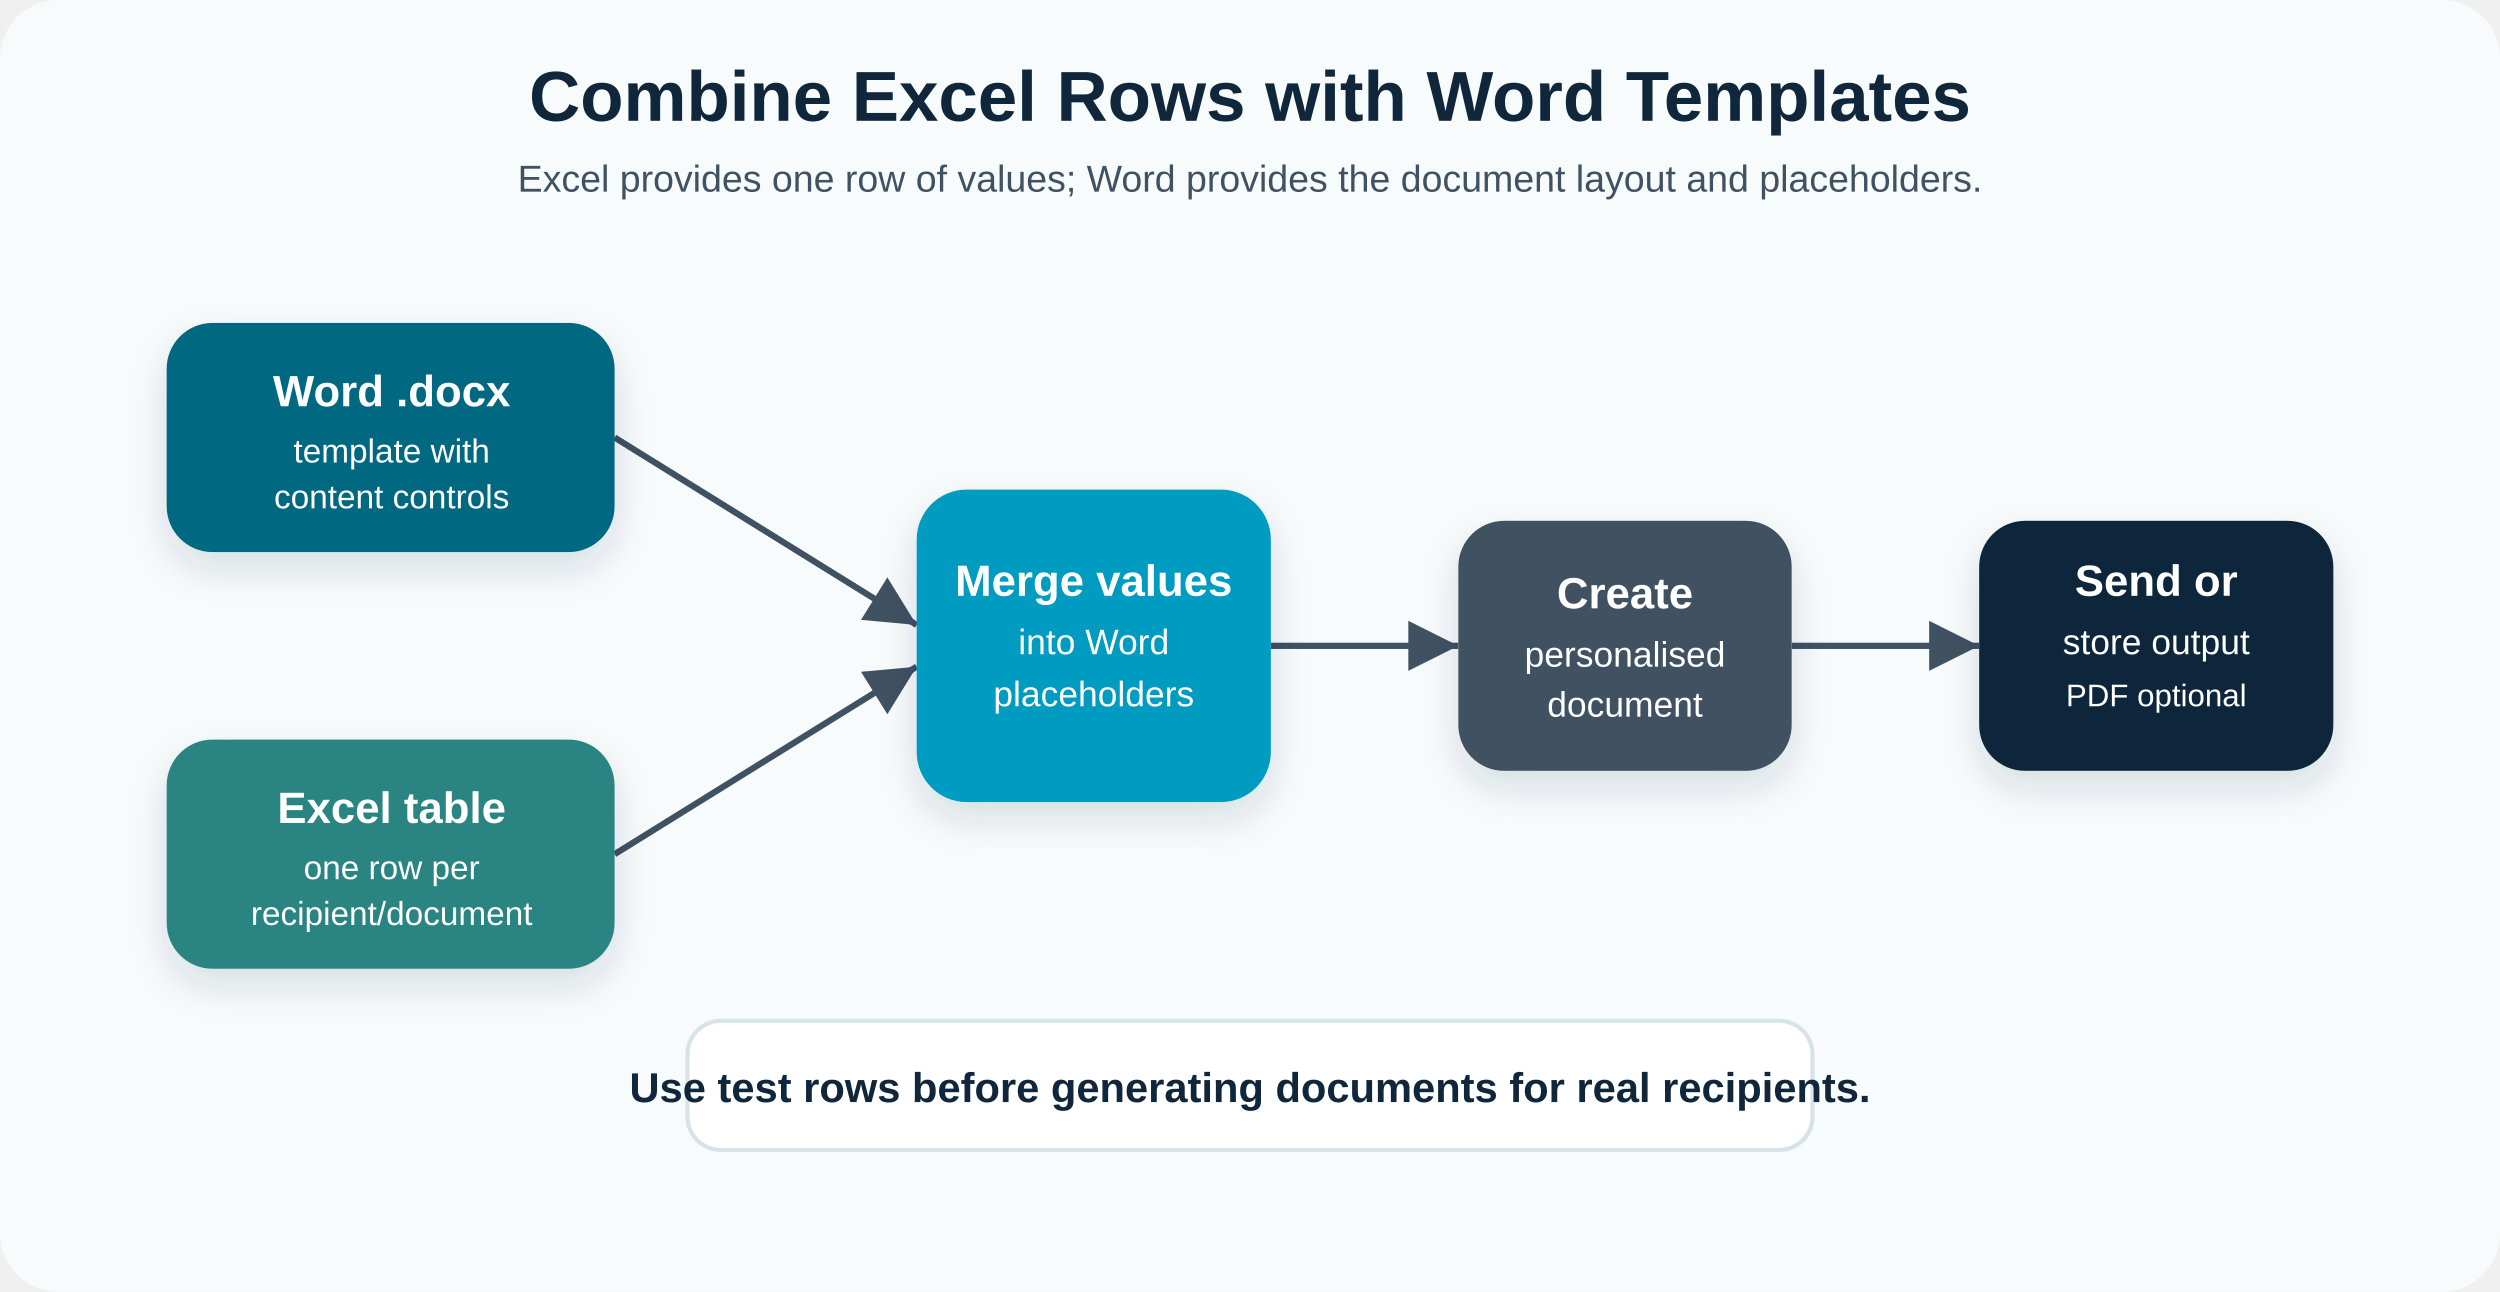
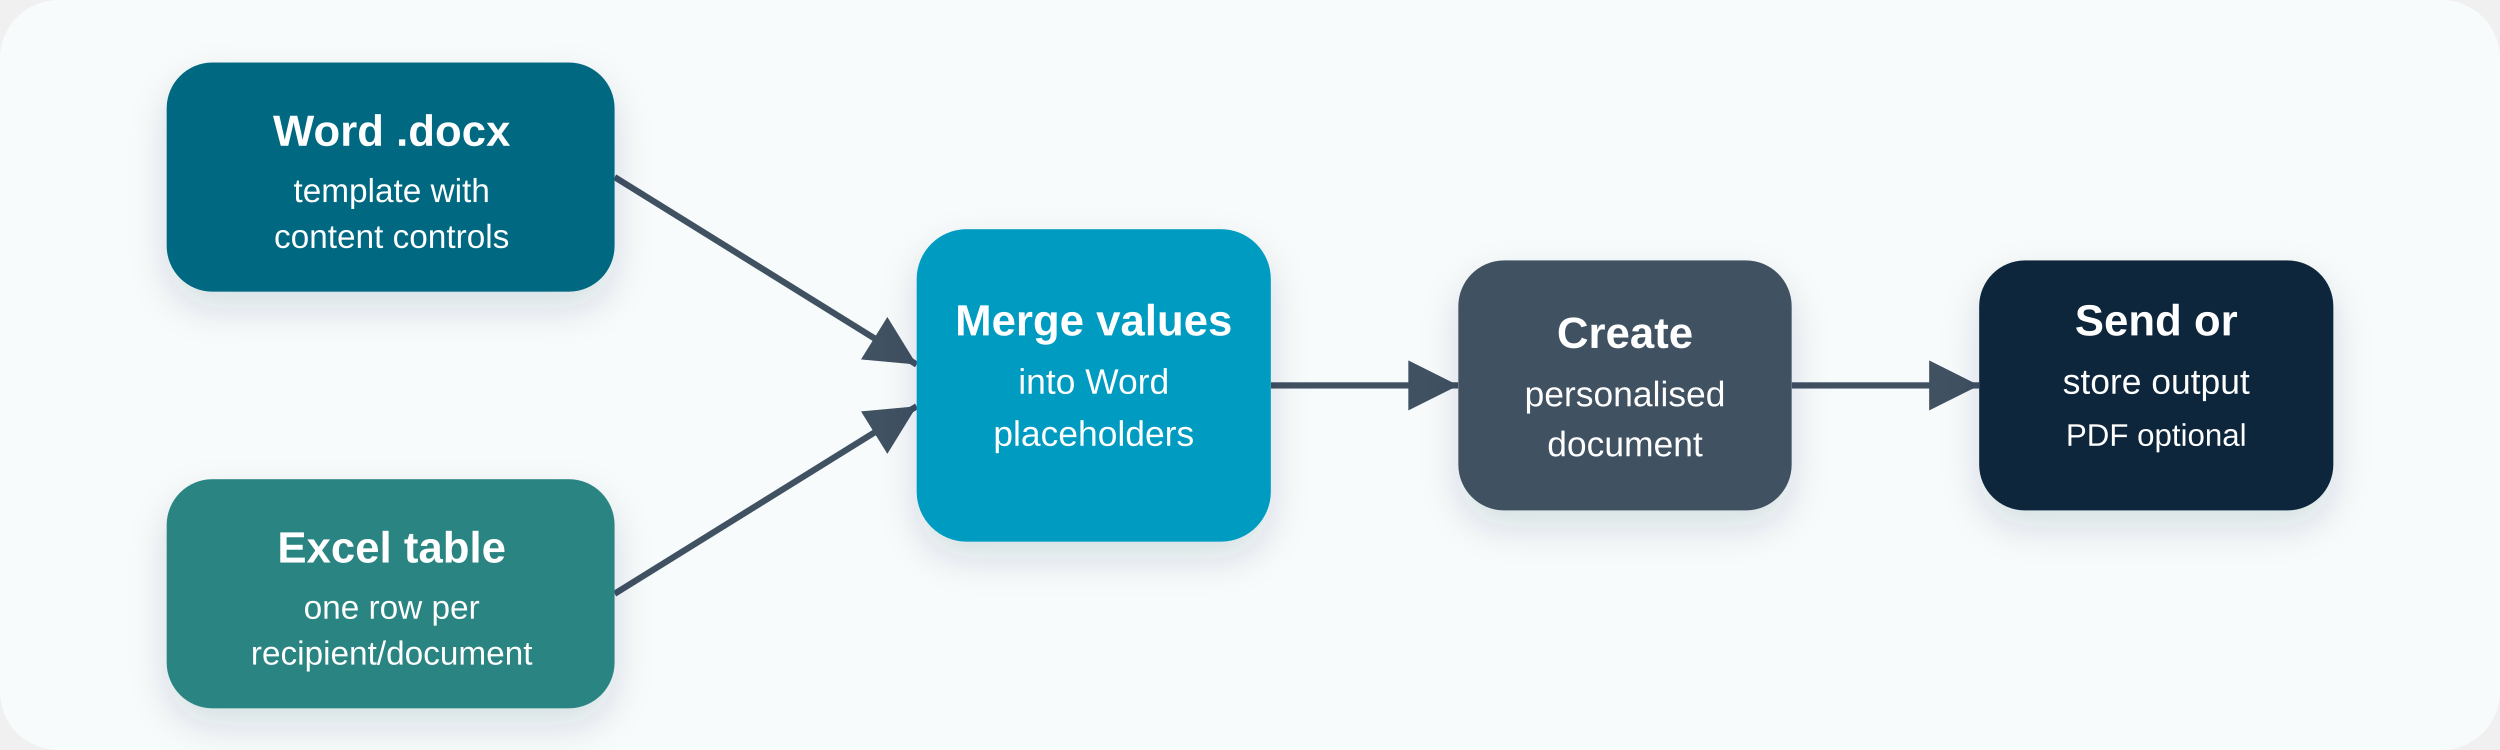
- <svg xmlns="http://www.w3.org/2000/svg" width="1200" height="620" viewBox="0 0 1200 620" role="img" aria-labelledby="title desc">
+ <svg xmlns="http://www.w3.org/2000/svg" width="1200" height="360" viewBox="0 125 1200 360" role="img" aria-labelledby="title desc">
  <defs>
    <filter id="shadow" x="-10%" y="-20%" width="120%" height="140%">
      <feDropShadow dx="0" dy="8" stdDeviation="9" flood-color="#10263b" flood-opacity="0.14" />
    </filter>
    <marker id="arrow" markerWidth="12" markerHeight="12" refX="10" refY="6" orient="auto">
      <path d="M2 2 L10 6 L2 10 Z" fill="#405162" />
    </marker>
  </defs>
-   <rect width="1200" height="620" rx="28" fill="#f7fbfc" />
-   <text x="600" y="58" text-anchor="middle" font-family="Arial, sans-serif" font-size="34" font-weight="700" fill="#10263b">Combine Excel Rows with Word Templates</text>
-   <text x="600" y="92" text-anchor="middle" font-family="Arial, sans-serif" font-size="18" fill="#405162">Excel provides one row of values; Word provides the document layout and placeholders.</text>
+   <rect y="125" width="1200" height="360" rx="28" fill="#f7fbfc" />
  <g stroke="#405162" stroke-width="3" fill="none" marker-end="url(#arrow)">
    <path d="M295 210 L440 300" />
    <path d="M295 410 L440 320" />
    <path d="M610 310 L700 310" />
    <path d="M860 310 L950 310" />
  </g>
  <g font-family="Arial, sans-serif" text-anchor="middle" filter="url(#shadow)">
    <rect x="80" y="155" width="215" height="110" rx="22" fill="#006781" />
    <rect x="80" y="355" width="215" height="110" rx="22" fill="#298582" />
    <rect x="440" y="235" width="170" height="150" rx="24" fill="#009bc1" />
    <rect x="700" y="250" width="160" height="120" rx="22" fill="#405162" />
    <rect x="950" y="250" width="170" height="120" rx="22" fill="#10263b" />
  </g>
  <g font-family="Arial, sans-serif" text-anchor="middle" fill="#fff">
    <text x="188" y="195" font-size="21" font-weight="700">Word .docx</text>
    <text x="188" y="222" font-size="16">template with</text>
    <text x="188" y="244" font-size="16">content controls</text>
    <text x="188" y="395" font-size="21" font-weight="700">Excel table</text>
    <text x="188" y="422" font-size="16">one row per</text>
    <text x="188" y="444" font-size="16">recipient/document</text>
    <text x="525" y="286" font-size="21" font-weight="700">Merge values</text>
    <text x="525" y="314" font-size="17">into Word</text>
    <text x="525" y="339" font-size="17">placeholders</text>
    <text x="780" y="292" font-size="21" font-weight="700">Create</text>
    <text x="780" y="320" font-size="17">personalised</text>
    <text x="780" y="344" font-size="17">document</text>
    <text x="1035" y="286" font-size="21" font-weight="700">Send or</text>
    <text x="1035" y="314" font-size="17">store output</text>
    <text x="1035" y="339" font-size="15">PDF optional</text>
  </g>
-   <rect x="330" y="490" width="540" height="62" rx="16" fill="#fff" stroke="#d8e3e8" stroke-width="2" />
-   <text x="600" y="529" text-anchor="middle" font-family="Arial, sans-serif" font-size="20" font-weight="700" fill="#10263b">Use test rows before generating documents for real recipients.</text>
</svg>
